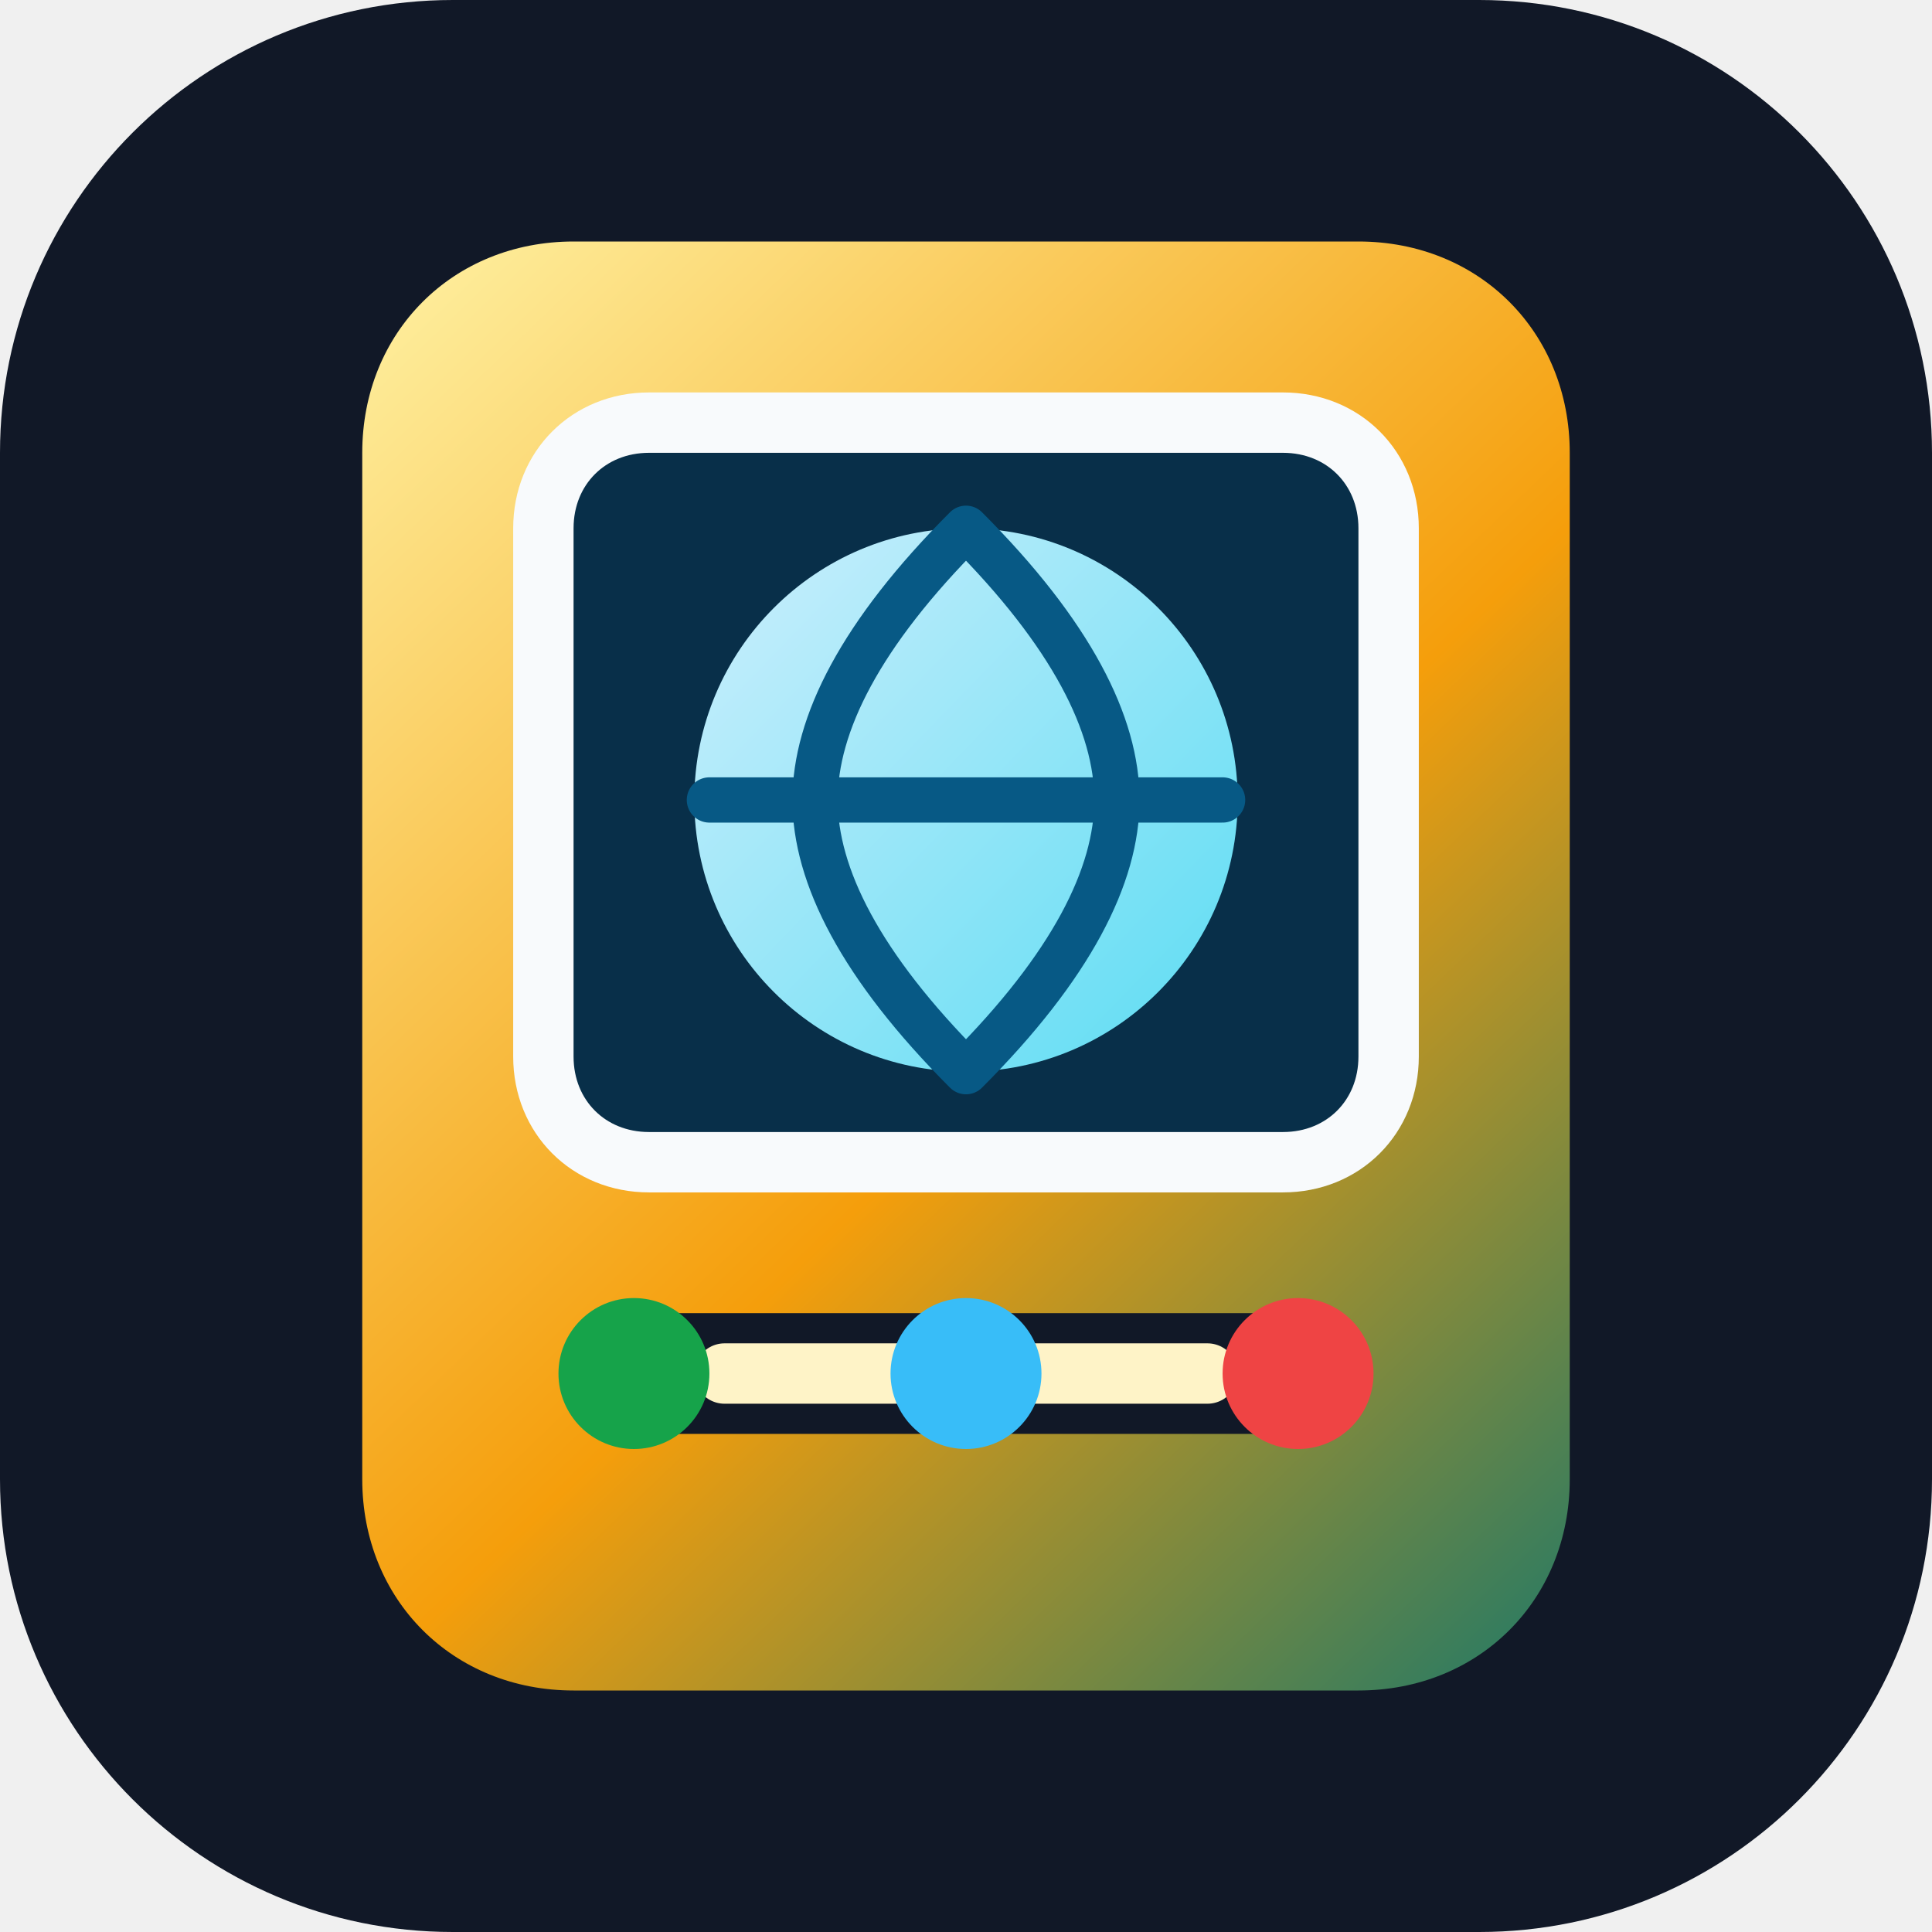
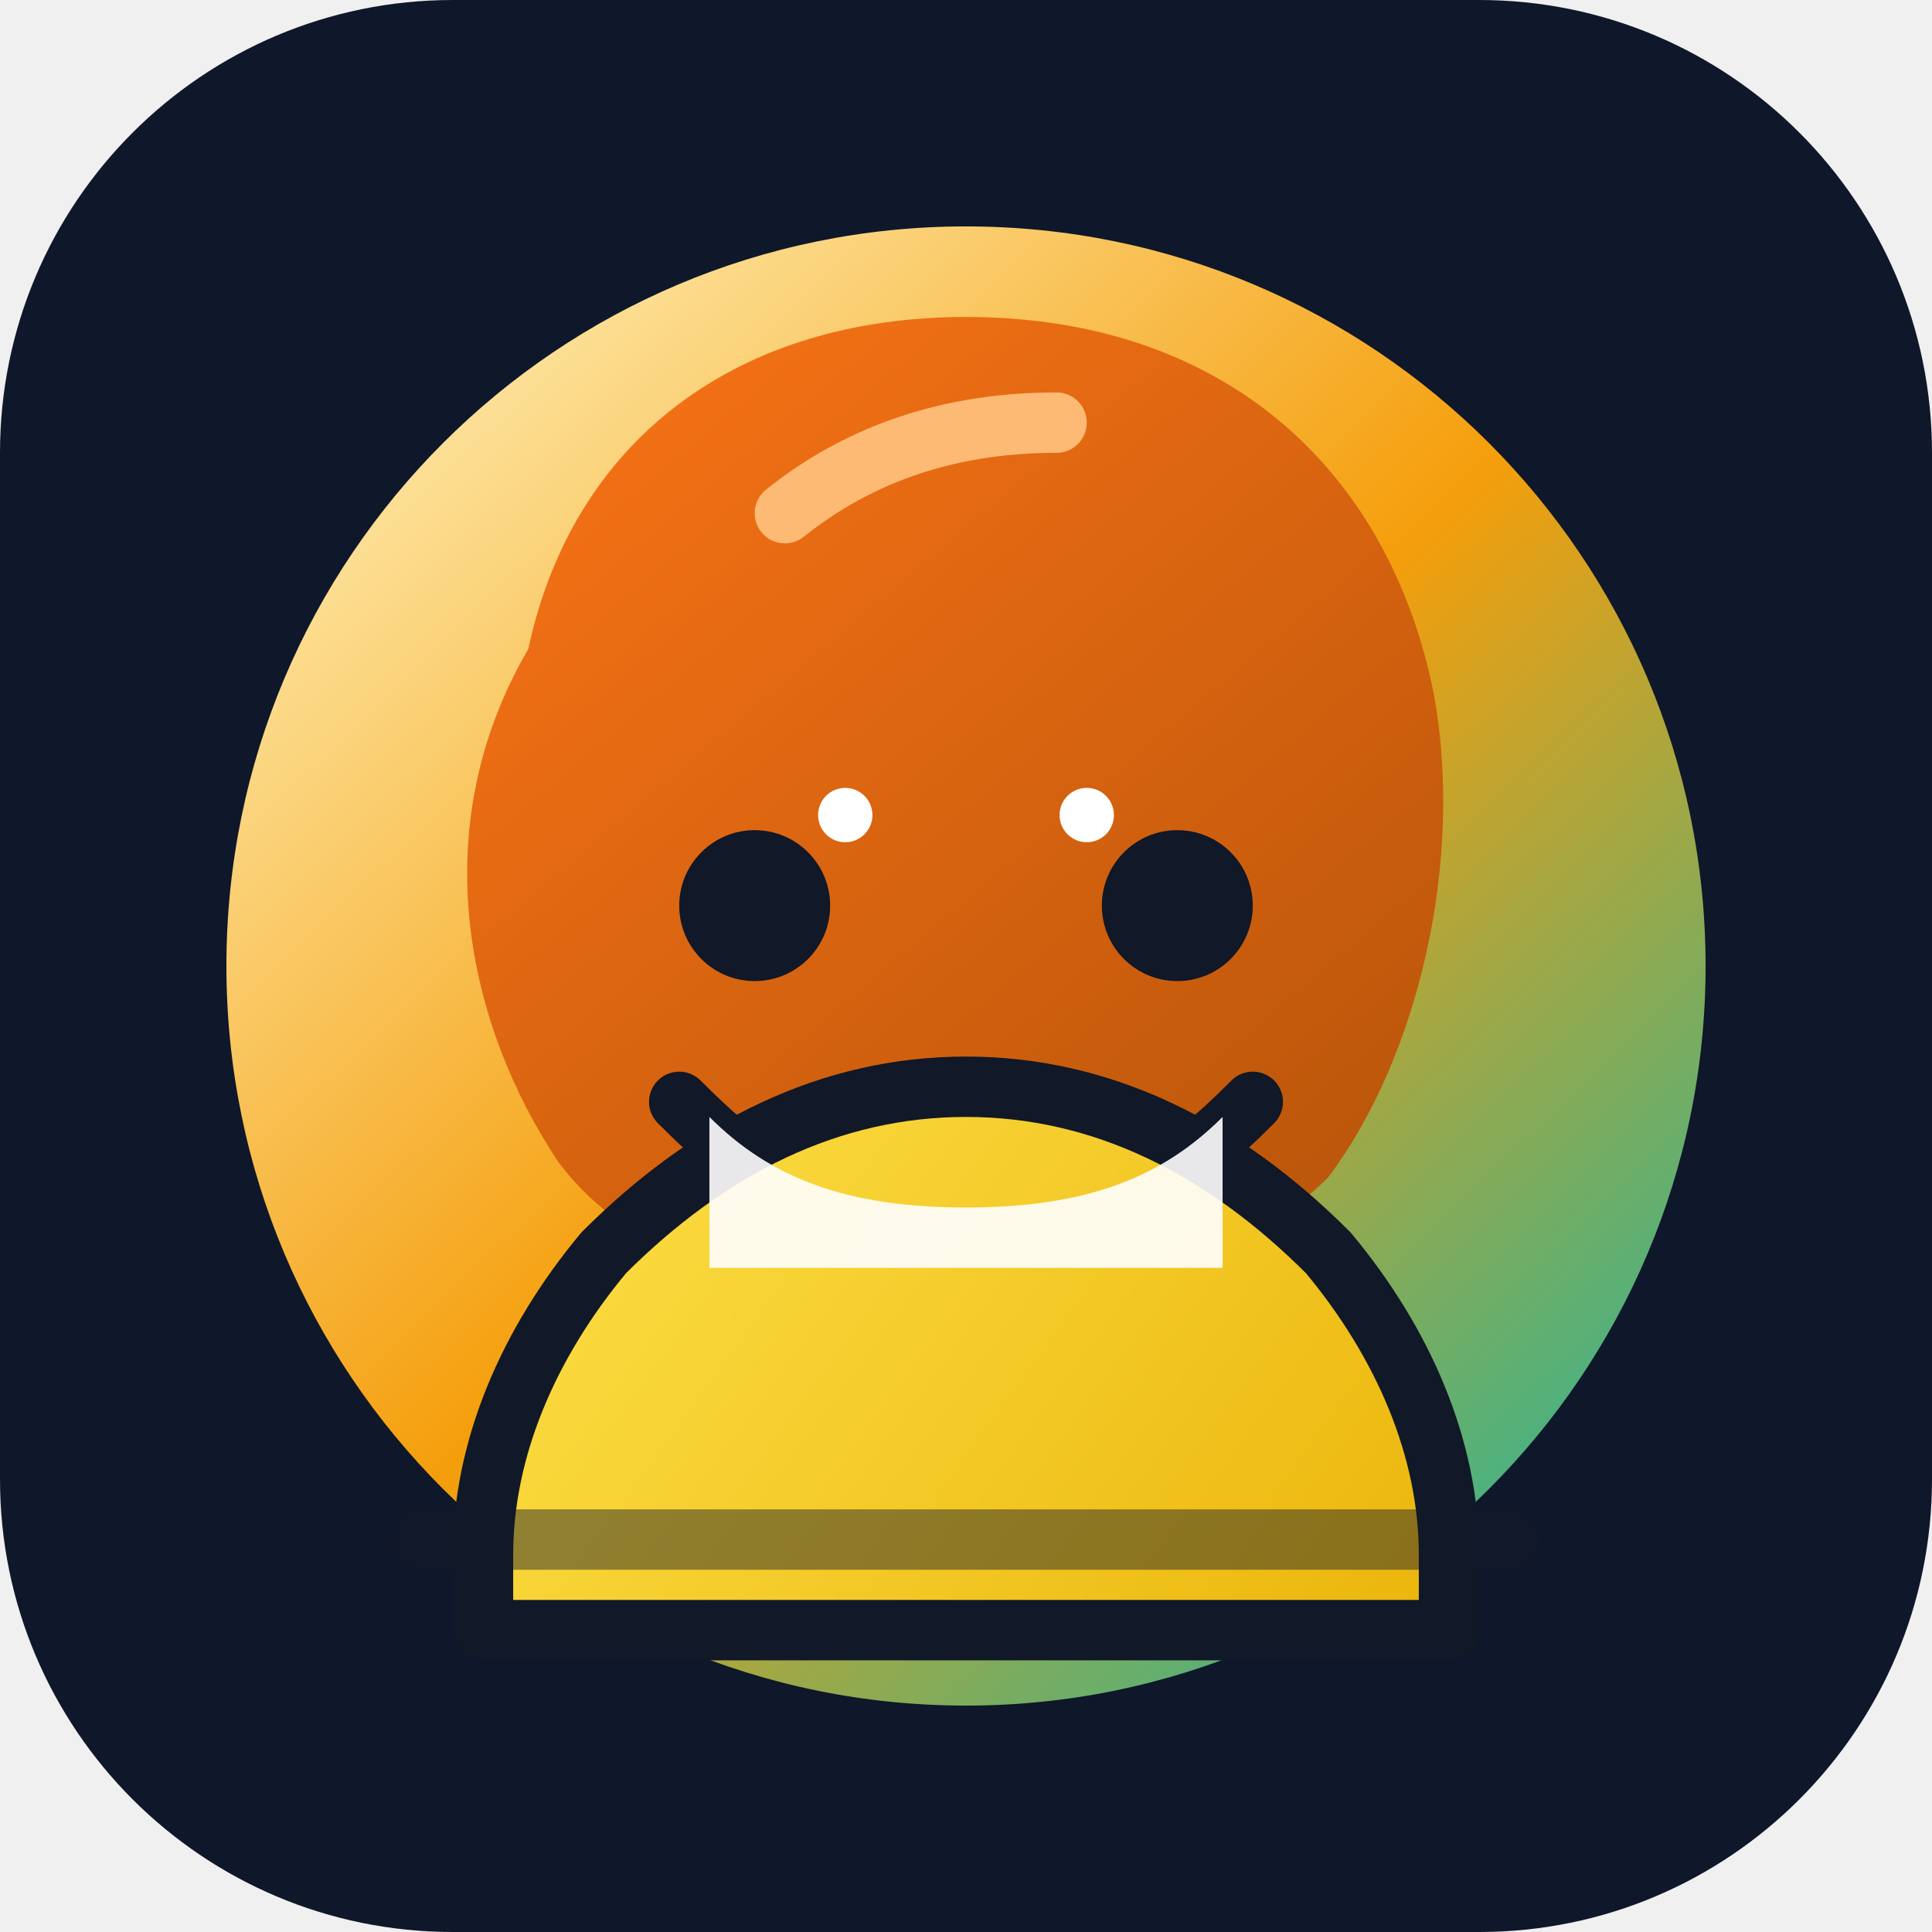
<svg xmlns="http://www.w3.org/2000/svg" viewBox="0 0 128 128" role="img" aria-label="Mission Center">
  <defs>
    <linearGradient id="bg" x1="18" x2="110" y1="16" y2="112" gradientUnits="userSpaceOnUse">
-       <stop stop-color="#FFF7AD" />
-       <stop offset="0.55" stop-color="#F59E0B" />
-       <stop offset="1" stop-color="#0F766E" />
+       <stop stop-color="#FFF7C7" />
+       <stop offset="0.5" stop-color="#F59E0B" />
+       <stop offset="1" stop-color="#14B8A6" />
    </linearGradient>
-     <linearGradient id="screen" x1="36" x2="96" y1="34" y2="92" gradientUnits="userSpaceOnUse">
-       <stop stop-color="#E0F2FE" />
-       <stop offset="1" stop-color="#22D3EE" />
+     <linearGradient id="hair" x1="36" x2="92" y1="22" y2="88" gradientUnits="userSpaceOnUse">
+       <stop stop-color="#F97316" />
+       <stop offset="1" stop-color="#B45309" />
+     </linearGradient>
+     <linearGradient id="coat" x1="34" x2="94" y1="72" y2="116" gradientUnits="userSpaceOnUse">
+       <stop stop-color="#FDE047" />
+       <stop offset="1" stop-color="#EAB308" />
    </linearGradient>
  </defs>
-   <rect width="128" height="128" rx="30" fill="#111827" />
-   <path d="M24 30c0-8 6-14 14-14h52c8 0 14 6 14 14v68c0 8-6 14-14 14H38c-8 0-14-6-14-14V30Z" fill="url(#bg)" />
-   <path d="M36 35c0-4 3-7 7-7h42c4 0 7 3 7 7v35c0 4-3 7-7 7H43c-4 0-7-3-7-7V35Z" fill="#082F49" stroke="#F8FAFC" stroke-width="4" />
-   <circle cx="64" cy="53" r="18" fill="url(#screen)" />
-   <path d="M47 53h34M64 35c7 7 10 13 10 18s-3 11-10 18M64 35c-7 7-10 13-10 18s3 11 10 18" fill="none" stroke="#075985" stroke-width="3" stroke-linecap="round" />
-   <path d="M42 91h44" stroke="#111827" stroke-width="8" stroke-linecap="round" />
-   <path d="M48 91h32" stroke="#FEF3C7" stroke-width="4" stroke-linecap="round" />
-   <circle cx="42" cy="91" r="5" fill="#16A34A" />
-   <circle cx="64" cy="91" r="5" fill="#38BDF8" />
-   <circle cx="86" cy="91" r="5" fill="#EF4444" />
+   <rect width="128" height="128" rx="30" fill="#0F172A" />
+   <circle cx="64" cy="64" r="49" fill="url(#bg)" />
+   <path d="M35 43c3-14 14-22 29-22 17 0 28 10 31 25 2 11-1 24-7 32-3 3-8 6-14 7H51c-6-1-11-4-14-8-6-9-9-22-2-34Z" fill="url(#hair)" />
+   <circle cx="50" cy="60" r="5" fill="#111827" />
+   <circle cx="78" cy="60" r="5" fill="#111827" />
+   <path d="M45 73c5 5 8 7 19 7s14-2 19-7" fill="none" stroke="#111827" stroke-width="4" stroke-linecap="round" />
+   <path d="M40 83c7-7 15-11 24-11s17 4 24 11c5 6 8 13 8 20v5H32v-5c0-7 3-14 8-20Z" fill="url(#coat)" stroke="#111827" stroke-width="4" stroke-linejoin="round" />
+   <path d="M47 74c4 4 9 6 17 6s13-2 17-6v10H47V74Z" fill="#FFFFFF" opacity="0.9" />
+   <circle cx="56" cy="54" r="1.8" fill="#FFFFFF" />
+   <circle cx="72" cy="54" r="1.8" fill="#FFFFFF" />
+   <path d="M28 102h72" stroke="#111827" stroke-width="4" stroke-linecap="round" opacity="0.45" />
+   <path d="M52 34c5-4 11-6 18-6" fill="none" stroke="#FDBA74" stroke-width="4" stroke-linecap="round" />
</svg>
